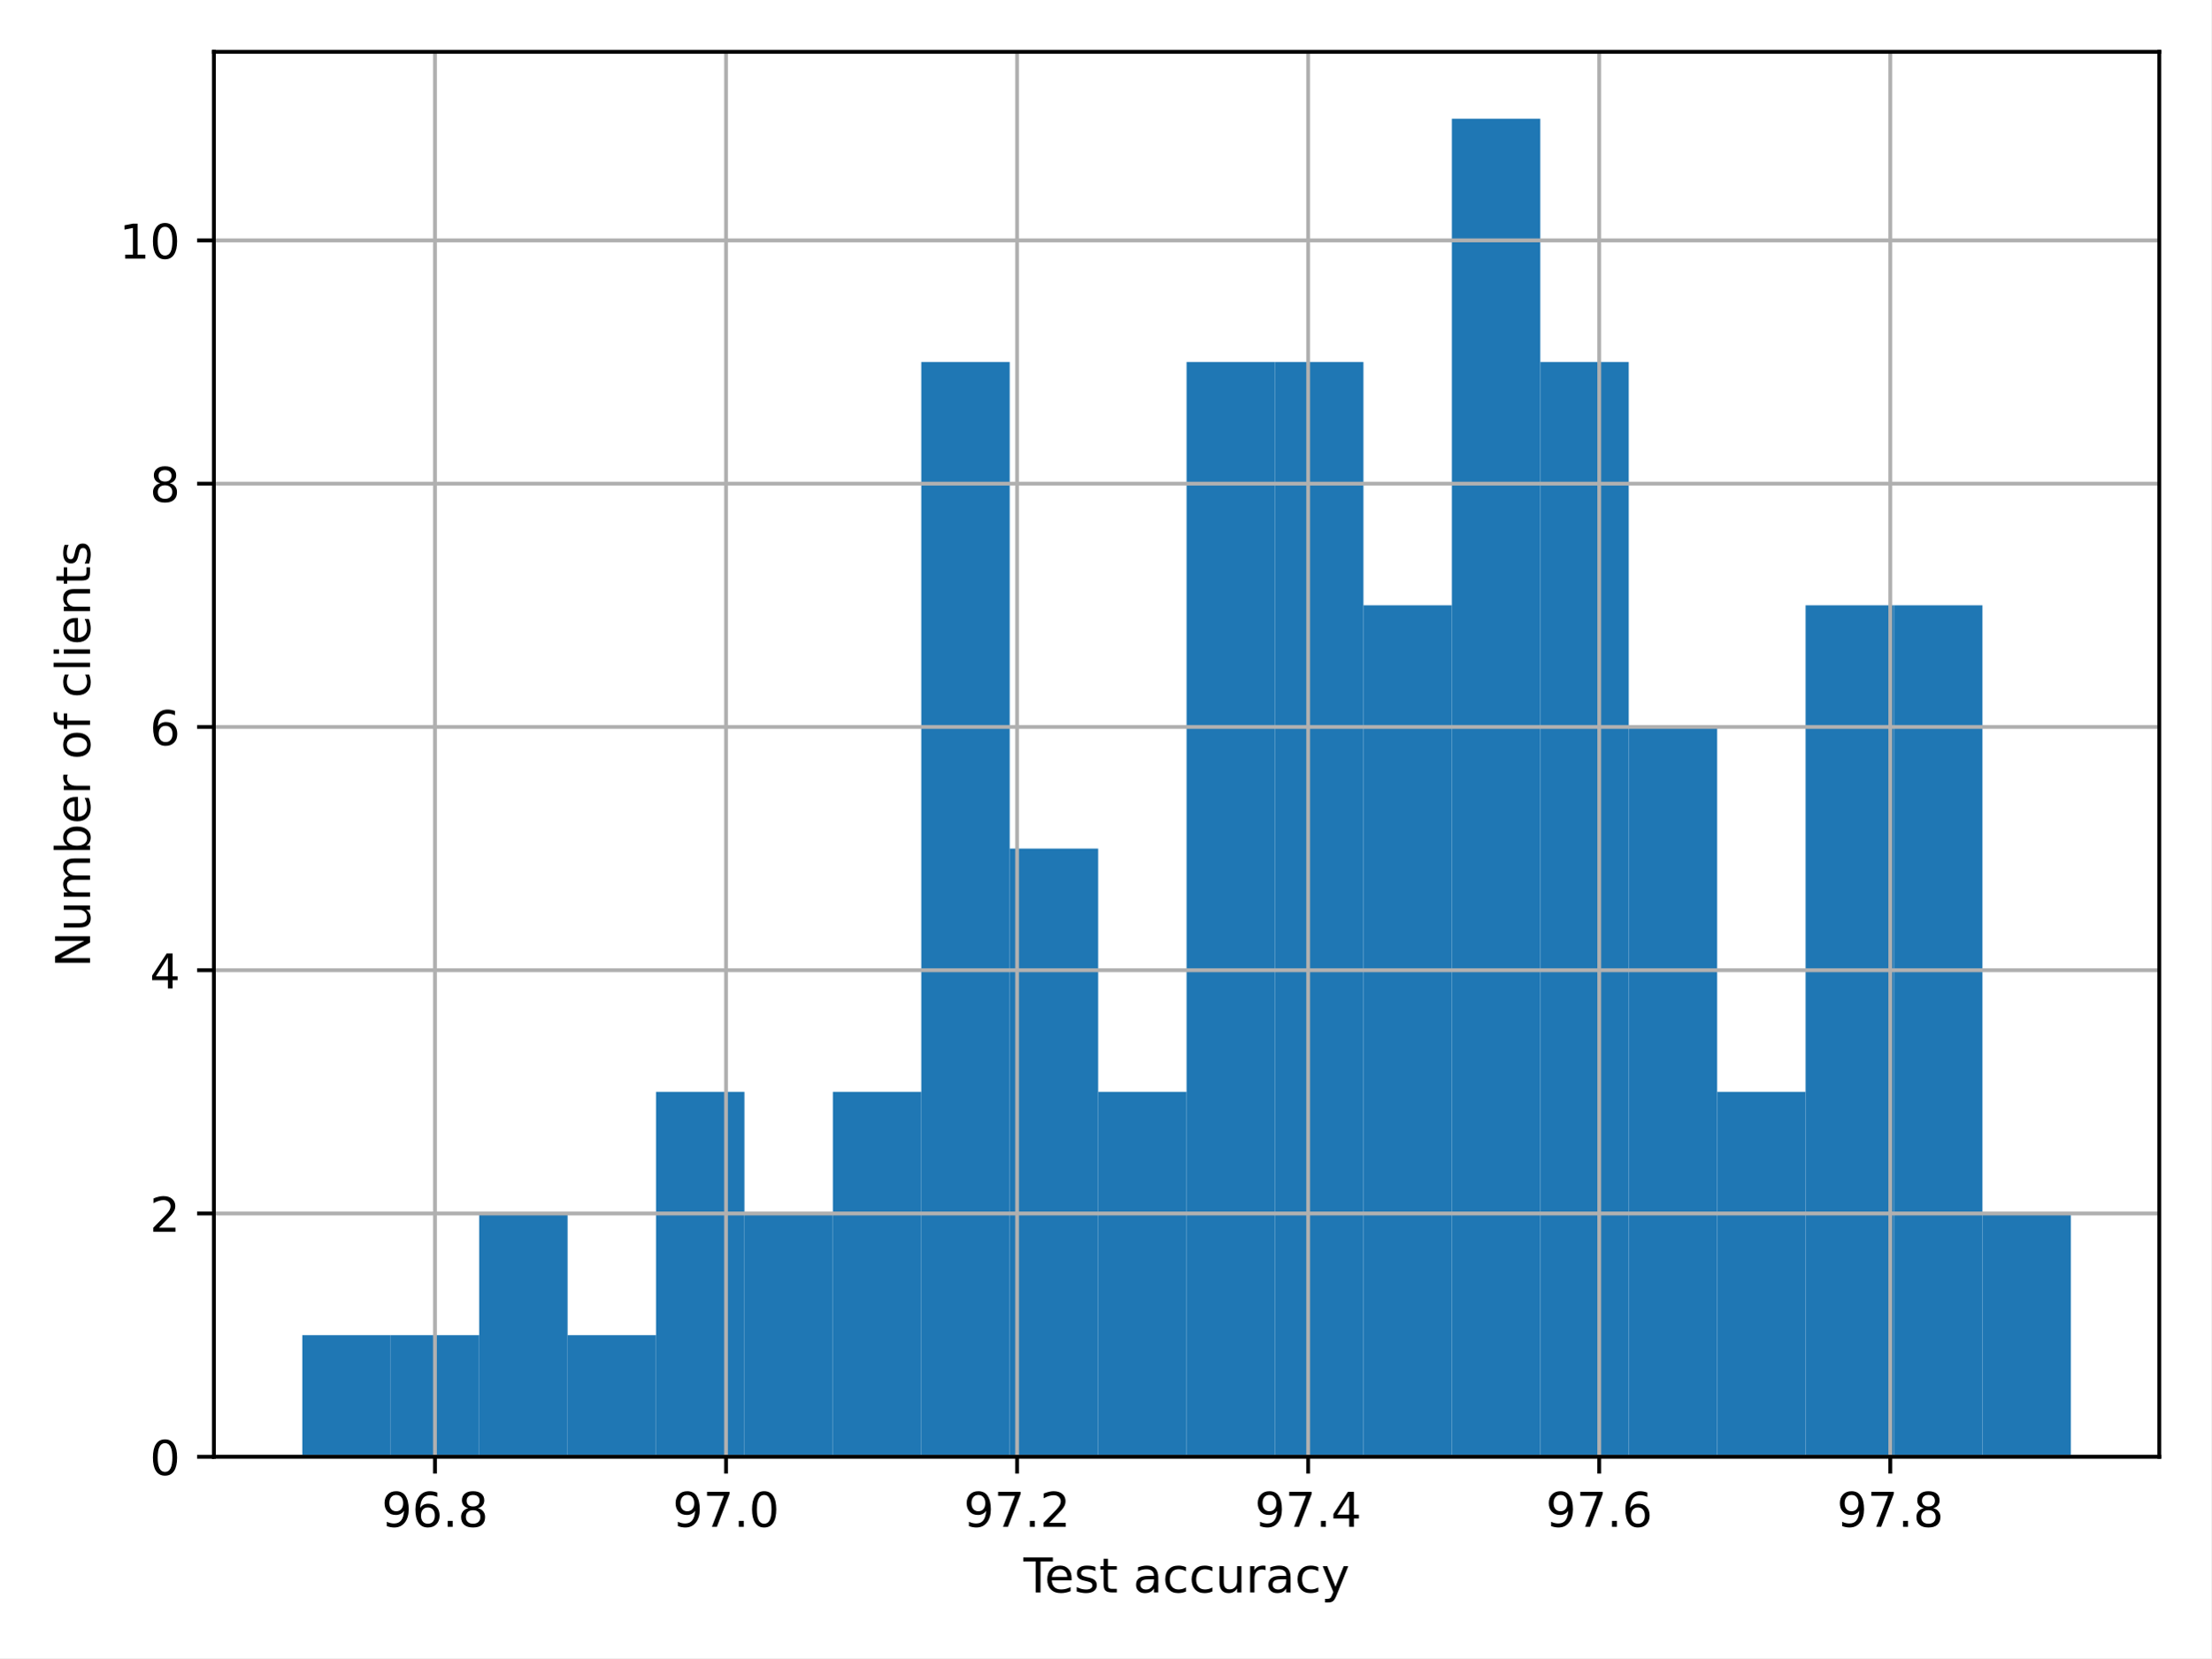
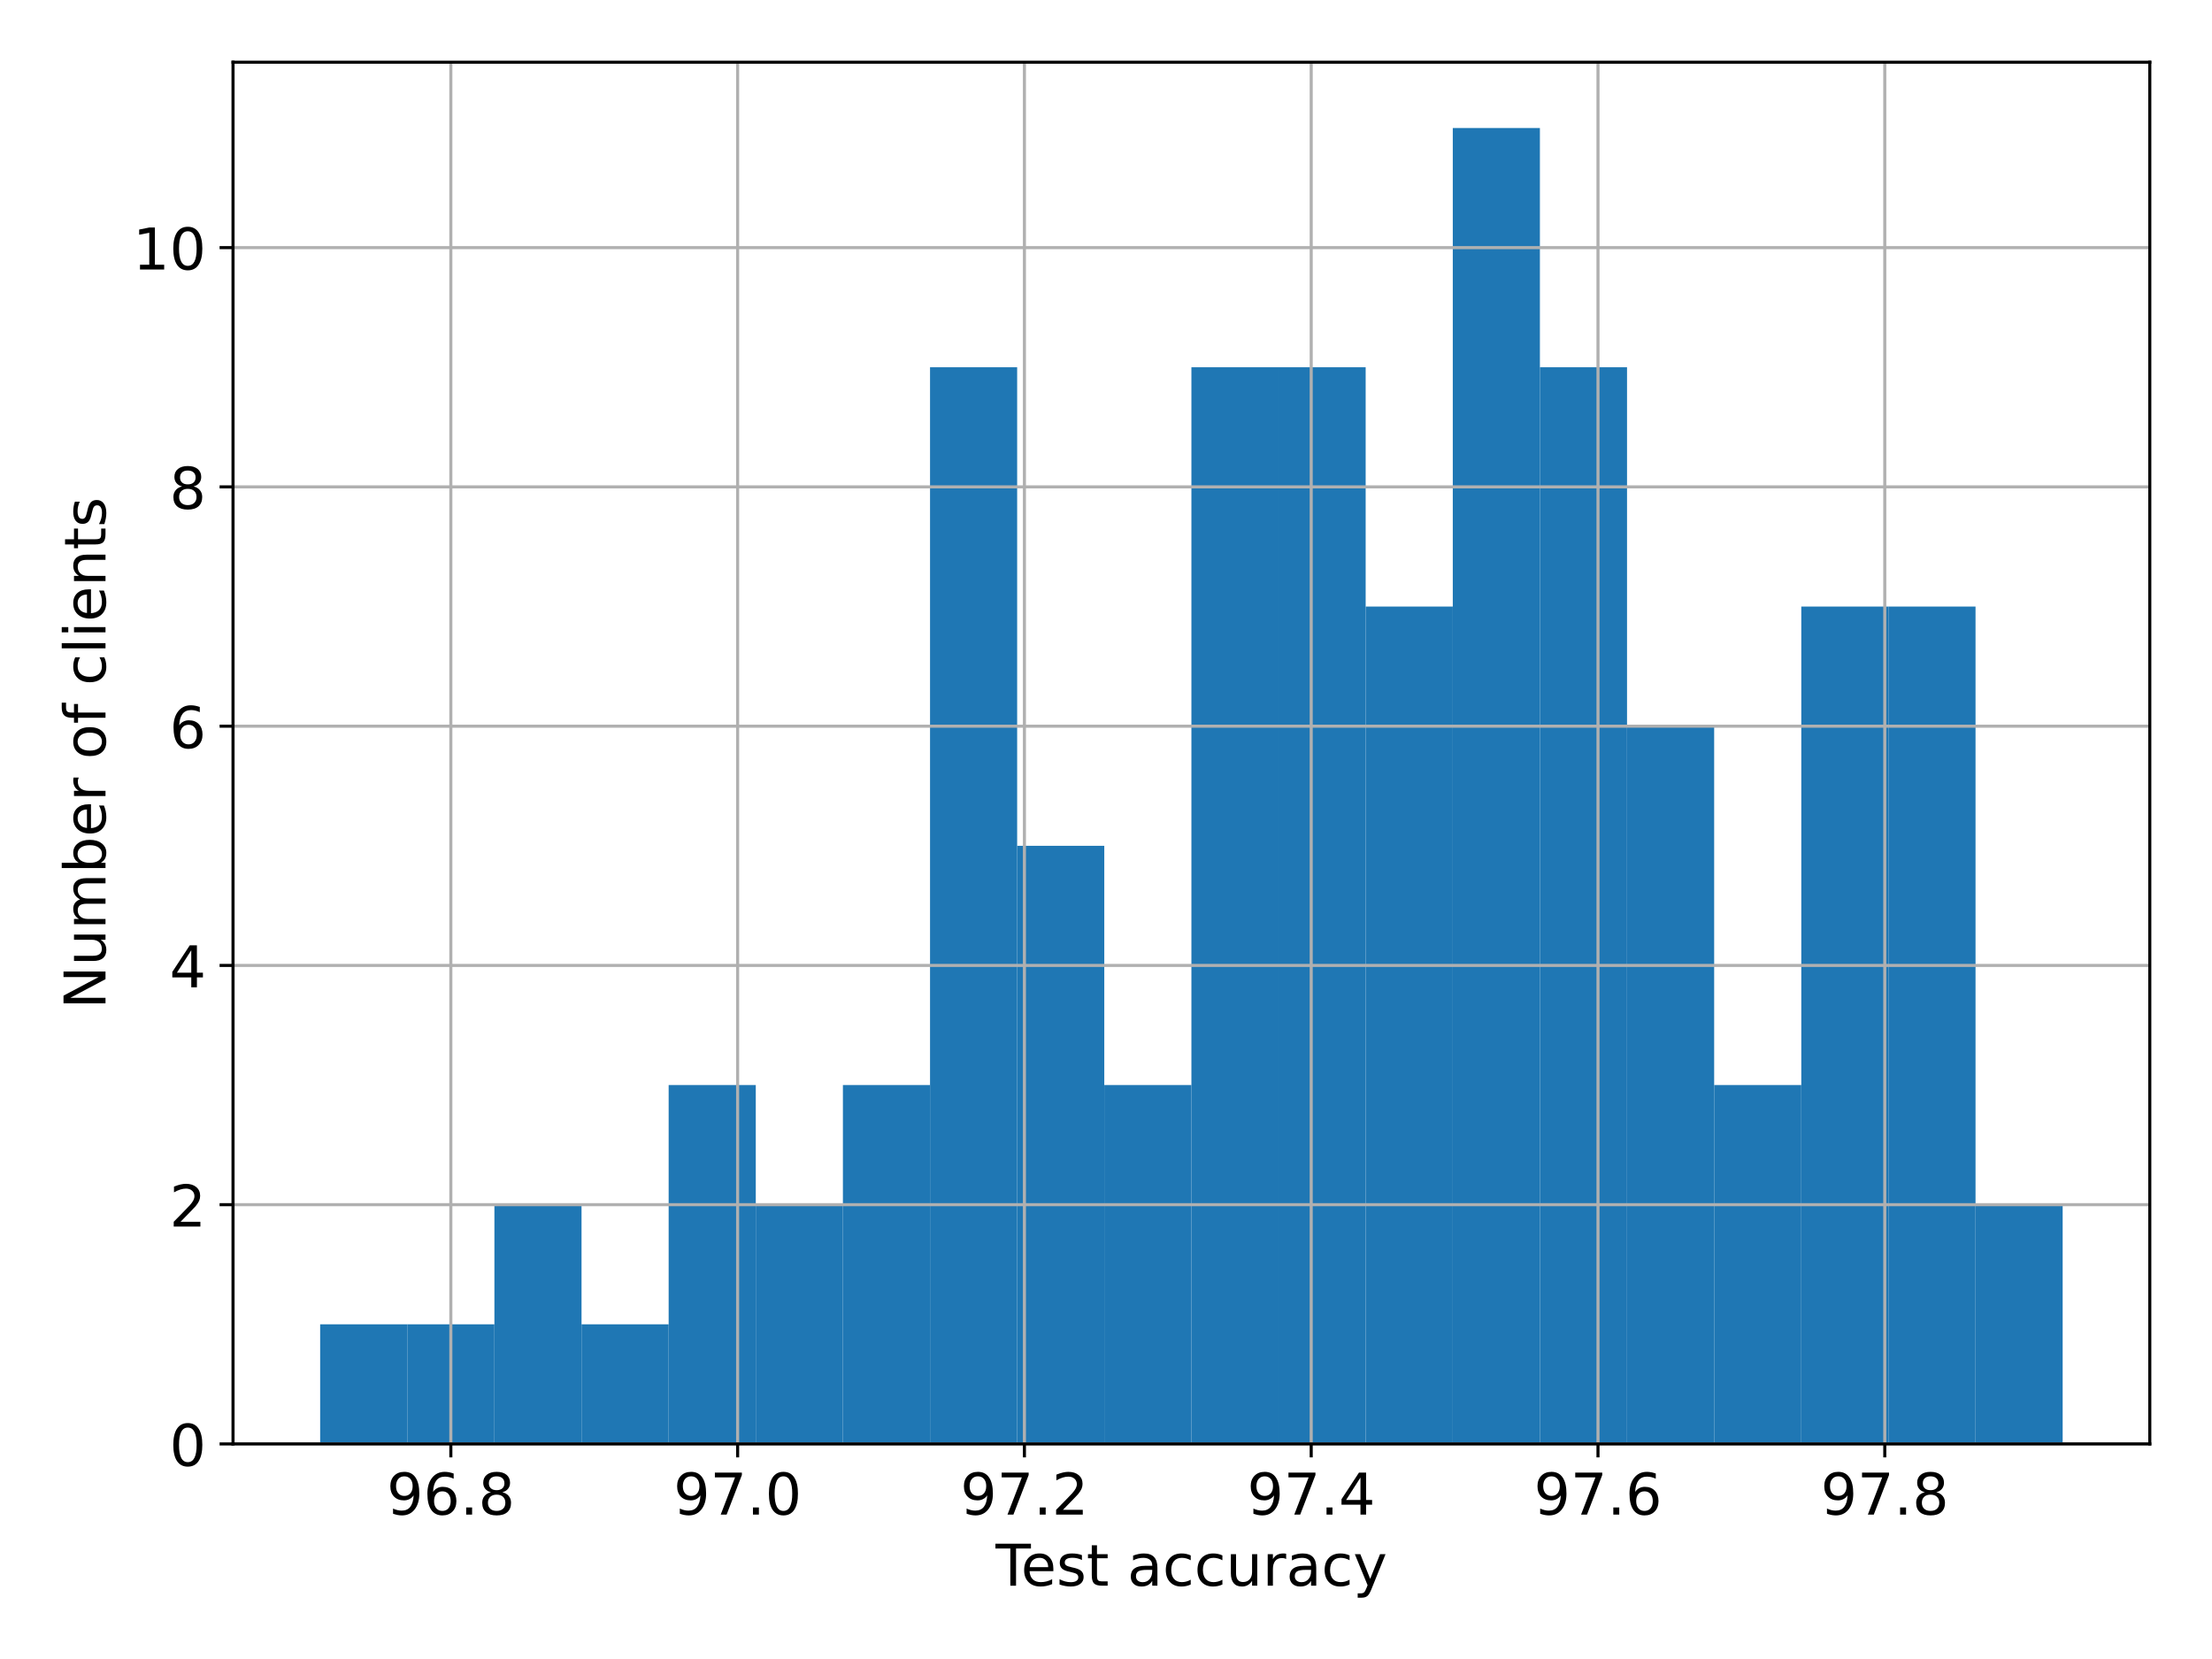
- <svg xmlns="http://www.w3.org/2000/svg" xmlns:xlink="http://www.w3.org/1999/xlink" height="345.6pt" version="1.1" viewBox="0 0 460.8 345.6" width="460.8pt">
+ <svg xmlns="http://www.w3.org/2000/svg" xmlns:xlink="http://www.w3.org/1999/xlink" height="432pt" version="1.1" viewBox="0 0 576 432" width="576pt">
  <defs>
    <style type="text/css">*{stroke-linecap:butt;stroke-linejoin:round;}</style>
  </defs>
  <g id="figure_1">
    <g id="patch_1">
-       <path d="M 0 345.6  L 460.8 345.6  L 460.8 0  L 0 0  z " style="fill:#ffffff;" />
+       <path d="M 0 432  L 576 432  L 576 0  L 0 0  z " style="fill:#ffffff;" />
    </g>
    <g id="axes_1">
      <g id="patch_2">
-         <path d="M 44.57 303.64  L 450 303.64  L 450 10.8  L 44.57 10.8  z " style="fill:#ffffff;" />
+         <path d="M 60.68 376  L 559.8 376  L 559.8 16.2  L 60.68 16.2  z " style="fill:#ffffff;" />
      </g>
      <g id="patch_3">
-         <path clip-path="url(#p5fec649eee)" d="M 62.999 303.64  L 81.427 303.64  L 81.427 278.286  L 62.999 278.286  z " style="fill:#1f77b4;" />
+         <path clip-path="url(#pcd43d1d4f9)" d="M 83.367 376  L 106.055 376  L 106.055 344.848  L 83.367 344.848  z " style="fill:#1f77b4;" />
      </g>
      <g id="patch_4">
-         <path clip-path="url(#p5fec649eee)" d="M 81.427 303.64  L 99.856 303.64  L 99.856 278.286  L 81.427 278.286  z " style="fill:#1f77b4;" />
+         <path clip-path="url(#pcd43d1d4f9)" d="M 106.055 376  L 128.742 376  L 128.742 344.848  L 106.055 344.848  z " style="fill:#1f77b4;" />
      </g>
      <g id="patch_5">
-         <path clip-path="url(#p5fec649eee)" d="M 99.856 303.64  L 118.285 303.64  L 118.285 252.932  L 99.856 252.932  z " style="fill:#1f77b4;" />
+         <path clip-path="url(#pcd43d1d4f9)" d="M 128.742 376  L 151.429 376  L 151.429 313.697  L 128.742 313.697  z " style="fill:#1f77b4;" />
      </g>
      <g id="patch_6">
-         <path clip-path="url(#p5fec649eee)" d="M 118.285 303.64  L 136.713 303.64  L 136.713 278.286  L 118.285 278.286  z " style="fill:#1f77b4;" />
+         <path clip-path="url(#pcd43d1d4f9)" d="M 151.429 376  L 174.116 376  L 174.116 344.848  L 151.429 344.848  z " style="fill:#1f77b4;" />
      </g>
      <g id="patch_7">
-         <path clip-path="url(#p5fec649eee)" d="M 136.713 303.64  L 155.142 303.64  L 155.142 227.578  L 136.713 227.578  z " style="fill:#1f77b4;" />
+         <path clip-path="url(#pcd43d1d4f9)" d="M 174.116 376  L 196.804 376  L 196.804 282.545  L 174.116 282.545  z " style="fill:#1f77b4;" />
      </g>
      <g id="patch_8">
-         <path clip-path="url(#p5fec649eee)" d="M 155.142 303.64  L 173.57 303.64  L 173.57 252.932  L 155.142 252.932  z " style="fill:#1f77b4;" />
+         <path clip-path="url(#pcd43d1d4f9)" d="M 196.804 376  L 219.491 376  L 219.491 313.697  L 196.804 313.697  z " style="fill:#1f77b4;" />
      </g>
      <g id="patch_9">
-         <path clip-path="url(#p5fec649eee)" d="M 173.57 303.64  L 191.999 303.64  L 191.999 227.578  L 173.57 227.578  z " style="fill:#1f77b4;" />
+         <path clip-path="url(#pcd43d1d4f9)" d="M 219.491 376  L 242.178 376  L 242.178 282.545  L 219.491 282.545  z " style="fill:#1f77b4;" />
      </g>
      <g id="patch_10">
-         <path clip-path="url(#p5fec649eee)" d="M 191.999 303.64  L 210.428 303.64  L 210.428 75.453  L 191.999 75.453  z " style="fill:#1f77b4;" />
+         <path clip-path="url(#pcd43d1d4f9)" d="M 242.178 376  L 264.865 376  L 264.865 95.636  L 242.178 95.636  z " style="fill:#1f77b4;" />
      </g>
      <g id="patch_11">
-         <path clip-path="url(#p5fec649eee)" d="M 210.428 303.64  L 228.856 303.64  L 228.856 176.869  L 210.428 176.869  z " style="fill:#1f77b4;" />
+         <path clip-path="url(#pcd43d1d4f9)" d="M 264.865 376  L 287.553 376  L 287.553 220.242  L 264.865 220.242  z " style="fill:#1f77b4;" />
      </g>
      <g id="patch_12">
-         <path clip-path="url(#p5fec649eee)" d="M 228.856 303.64  L 247.285 303.64  L 247.285 227.578  L 228.856 227.578  z " style="fill:#1f77b4;" />
+         <path clip-path="url(#pcd43d1d4f9)" d="M 287.553 376  L 310.24 376  L 310.24 282.545  L 287.553 282.545  z " style="fill:#1f77b4;" />
      </g>
      <g id="patch_13">
-         <path clip-path="url(#p5fec649eee)" d="M 247.285 303.64  L 265.714 303.64  L 265.714 75.453  L 247.285 75.453  z " style="fill:#1f77b4;" />
+         <path clip-path="url(#pcd43d1d4f9)" d="M 310.24 376  L 332.927 376  L 332.927 95.636  L 310.24 95.636  z " style="fill:#1f77b4;" />
      </g>
      <g id="patch_14">
-         <path clip-path="url(#p5fec649eee)" d="M 265.714 303.64  L 284.142 303.64  L 284.142 75.453  L 265.714 75.453  z " style="fill:#1f77b4;" />
+         <path clip-path="url(#pcd43d1d4f9)" d="M 332.927 376  L 355.615 376  L 355.615 95.636  L 332.927 95.636  z " style="fill:#1f77b4;" />
      </g>
      <g id="patch_15">
-         <path clip-path="url(#p5fec649eee)" d="M 284.142 303.64  L 302.571 303.64  L 302.571 126.161  L 284.142 126.161  z " style="fill:#1f77b4;" />
+         <path clip-path="url(#pcd43d1d4f9)" d="M 355.615 376  L 378.302 376  L 378.302 157.939  L 355.615 157.939  z " style="fill:#1f77b4;" />
      </g>
      <g id="patch_16">
-         <path clip-path="url(#p5fec649eee)" d="M 302.571 303.64  L 321 303.64  L 321 24.745  L 302.571 24.745  z " style="fill:#1f77b4;" />
+         <path clip-path="url(#pcd43d1d4f9)" d="M 378.302 376  L 400.989 376  L 400.989 33.333  L 378.302 33.333  z " style="fill:#1f77b4;" />
      </g>
      <g id="patch_17">
-         <path clip-path="url(#p5fec649eee)" d="M 321 303.64  L 339.428 303.64  L 339.428 75.453  L 321 75.453  z " style="fill:#1f77b4;" />
+         <path clip-path="url(#pcd43d1d4f9)" d="M 400.989 376  L 423.676 376  L 423.676 95.636  L 400.989 95.636  z " style="fill:#1f77b4;" />
      </g>
      <g id="patch_18">
-         <path clip-path="url(#p5fec649eee)" d="M 339.428 303.64  L 357.857 303.64  L 357.857 151.515  L 339.428 151.515  z " style="fill:#1f77b4;" />
+         <path clip-path="url(#pcd43d1d4f9)" d="M 423.676 376  L 446.364 376  L 446.364 189.091  L 423.676 189.091  z " style="fill:#1f77b4;" />
      </g>
      <g id="patch_19">
-         <path clip-path="url(#p5fec649eee)" d="M 357.857 303.64  L 376.285 303.64  L 376.285 227.578  L 357.857 227.578  z " style="fill:#1f77b4;" />
+         <path clip-path="url(#pcd43d1d4f9)" d="M 446.364 376  L 469.051 376  L 469.051 282.545  L 446.364 282.545  z " style="fill:#1f77b4;" />
      </g>
      <g id="patch_20">
-         <path clip-path="url(#p5fec649eee)" d="M 376.285 303.64  L 394.714 303.64  L 394.714 126.161  L 376.285 126.161  z " style="fill:#1f77b4;" />
+         <path clip-path="url(#pcd43d1d4f9)" d="M 469.051 376  L 491.738 376  L 491.738 157.939  L 469.051 157.939  z " style="fill:#1f77b4;" />
      </g>
      <g id="patch_21">
-         <path clip-path="url(#p5fec649eee)" d="M 394.714 303.64  L 413.143 303.64  L 413.143 126.161  L 394.714 126.161  z " style="fill:#1f77b4;" />
+         <path clip-path="url(#pcd43d1d4f9)" d="M 491.738 376  L 514.425 376  L 514.425 157.939  L 491.738 157.939  z " style="fill:#1f77b4;" />
      </g>
      <g id="patch_22">
-         <path clip-path="url(#p5fec649eee)" d="M 413.143 303.64  L 431.571 303.64  L 431.571 252.932  L 413.143 252.932  z " style="fill:#1f77b4;" />
+         <path clip-path="url(#pcd43d1d4f9)" d="M 514.425 376  L 537.113 376  L 537.113 313.697  L 514.425 313.697  z " style="fill:#1f77b4;" />
      </g>
      <g id="matplotlib.axis_1">
        <g id="xtick_1">
          <g id="line2d_1">
-             <path clip-path="url(#p5fec649eee)" d="M 90.642 303.64  L 90.642 10.8  " style="fill:none;stroke:#b0b0b0;stroke-linecap:square;stroke-width:0.8;" />
+             <path clip-path="url(#pcd43d1d4f9)" d="M 117.398 376  L 117.398 16.2  " style="fill:none;stroke:#b0b0b0;stroke-linecap:square;stroke-width:0.8;" />
          </g>
          <g id="line2d_2">
            <defs>
-               <path d="M 0 0  L 0 3.5  " id="m036c836c48" style="stroke:#000000;stroke-width:0.8;" />
+               <path d="M 0 0  L 0 3.5  " id="m342ccb49ad" style="stroke:#000000;stroke-width:0.8;" />
            </defs>
            <g>
-               <use style="stroke:#000000;stroke-width:0.8;" x="90.642" xlink:href="#m036c836c48" y="303.64" />
+               <use style="stroke:#000000;stroke-width:0.8;" x="117.398" xlink:href="#m342ccb49ad" y="376" />
            </g>
          </g>
          <g id="text_1">
-             <g transform="translate(79.50878 318.2384)scale(0.1 -0.1)">
+             <g transform="translate(100.699 394.3977)scale(0.15 -0.15)">
              <defs>
                <path d="M 703 97  L 703 672  Q 941 559 1184 500  Q 1428 441 1663 441  Q 2288 441 2617 861  Q 2947 1281 2994 2138  Q 2813 1869 2534 1725  Q 2256 1581 1919 1581  Q 1219 1581 811 2004  Q 403 2428 403 3163  Q 403 3881 828 4315  Q 1253 4750 1959 4750  Q 2769 4750 3195 4129  Q 3622 3509 3622 2328  Q 3622 1225 3098 567  Q 2575 -91 1691 -91  Q 1453 -91 1209 -44  Q 966 3 703 97  z M 1959 2075  Q 2384 2075 2632 2365  Q 2881 2656 2881 3163  Q 2881 3666 2632 3958  Q 2384 4250 1959 4250  Q 1534 4250 1286 3958  Q 1038 3666 1038 3163  Q 1038 2656 1286 2365  Q 1534 2075 1959 2075  z " id="DejaVuSans-39" transform="scale(0.015625)" />
                <path d="M 2113 2584  Q 1688 2584 1439 2293  Q 1191 2003 1191 1497  Q 1191 994 1439 701  Q 1688 409 2113 409  Q 2538 409 2786 701  Q 3034 994 3034 1497  Q 3034 2003 2786 2293  Q 2538 2584 2113 2584  z M 3366 4563  L 3366 3988  Q 3128 4100 2886 4159  Q 2644 4219 2406 4219  Q 1781 4219 1451 3797  Q 1122 3375 1075 2522  Q 1259 2794 1537 2939  Q 1816 3084 2150 3084  Q 2853 3084 3261 2657  Q 3669 2231 3669 1497  Q 3669 778 3244 343  Q 2819 -91 2113 -91  Q 1303 -91 875 529  Q 447 1150 447 2328  Q 447 3434 972 4092  Q 1497 4750 2381 4750  Q 2619 4750 2861 4703  Q 3103 4656 3366 4563  z " id="DejaVuSans-36" transform="scale(0.015625)" />
                <path d="M 684 794  L 1344 794  L 1344 0  L 684 0  L 684 794  z " id="DejaVuSans-2e" transform="scale(0.015625)" />
                <path d="M 2034 2216  Q 1584 2216 1326 1975  Q 1069 1734 1069 1313  Q 1069 891 1326 650  Q 1584 409 2034 409  Q 2484 409 2743 651  Q 3003 894 3003 1313  Q 3003 1734 2745 1975  Q 2488 2216 2034 2216  z M 1403 2484  Q 997 2584 770 2862  Q 544 3141 544 3541  Q 544 4100 942 4425  Q 1341 4750 2034 4750  Q 2731 4750 3128 4425  Q 3525 4100 3525 3541  Q 3525 3141 3298 2862  Q 3072 2584 2669 2484  Q 3125 2378 3379 2068  Q 3634 1759 3634 1313  Q 3634 634 3220 271  Q 2806 -91 2034 -91  Q 1263 -91 848 271  Q 434 634 434 1313  Q 434 1759 690 2068  Q 947 2378 1403 2484  z M 1172 3481  Q 1172 3119 1398 2916  Q 1625 2713 2034 2713  Q 2441 2713 2670 2916  Q 2900 3119 2900 3481  Q 2900 3844 2670 4047  Q 2441 4250 2034 4250  Q 1625 4250 1398 4047  Q 1172 3844 1172 3481  z " id="DejaVuSans-38" transform="scale(0.015625)" />
              </defs>
              <use xlink:href="#DejaVuSans-39" />
              <use x="63.623" xlink:href="#DejaVuSans-36" />
              <use x="127.246" xlink:href="#DejaVuSans-2e" />
              <use x="159.033" xlink:href="#DejaVuSans-38" />
            </g>
          </g>
        </g>
        <g id="xtick_2">
          <g id="line2d_3">
-             <path clip-path="url(#p5fec649eee)" d="M 151.303 303.64  L 151.303 10.8  " style="fill:none;stroke:#b0b0b0;stroke-linecap:square;stroke-width:0.8;" />
+             <path clip-path="url(#pcd43d1d4f9)" d="M 192.077 376  L 192.077 16.2  " style="fill:none;stroke:#b0b0b0;stroke-linecap:square;stroke-width:0.8;" />
          </g>
          <g id="line2d_4">
            <g>
-               <use style="stroke:#000000;stroke-width:0.8;" x="151.303" xlink:href="#m036c836c48" y="303.64" />
+               <use style="stroke:#000000;stroke-width:0.8;" x="192.077" xlink:href="#m342ccb49ad" y="376" />
            </g>
          </g>
          <g id="text_2">
-             <g transform="translate(140.1697 318.2384)scale(0.1 -0.1)">
+             <g transform="translate(175.3779 394.3977)scale(0.15 -0.15)">
              <defs>
                <path d="M 525 4666  L 3525 4666  L 3525 4397  L 1831 0  L 1172 0  L 2766 4134  L 525 4134  L 525 4666  z " id="DejaVuSans-37" transform="scale(0.015625)" />
                <path d="M 2034 4250  Q 1547 4250 1301 3770  Q 1056 3291 1056 2328  Q 1056 1369 1301 889  Q 1547 409 2034 409  Q 2525 409 2770 889  Q 3016 1369 3016 2328  Q 3016 3291 2770 3770  Q 2525 4250 2034 4250  z M 2034 4750  Q 2819 4750 3233 4129  Q 3647 3509 3647 2328  Q 3647 1150 3233 529  Q 2819 -91 2034 -91  Q 1250 -91 836 529  Q 422 1150 422 2328  Q 422 3509 836 4129  Q 1250 4750 2034 4750  z " id="DejaVuSans-30" transform="scale(0.015625)" />
              </defs>
              <use xlink:href="#DejaVuSans-39" />
              <use x="63.623" xlink:href="#DejaVuSans-37" />
              <use x="127.246" xlink:href="#DejaVuSans-2e" />
              <use x="159.033" xlink:href="#DejaVuSans-30" />
            </g>
          </g>
        </g>
        <g id="xtick_3">
          <g id="line2d_5">
-             <path clip-path="url(#p5fec649eee)" d="M 211.963 303.64  L 211.963 10.8  " style="fill:none;stroke:#b0b0b0;stroke-linecap:square;stroke-width:0.8;" />
+             <path clip-path="url(#pcd43d1d4f9)" d="M 266.756 376  L 266.756 16.2  " style="fill:none;stroke:#b0b0b0;stroke-linecap:square;stroke-width:0.8;" />
          </g>
          <g id="line2d_6">
            <g>
-               <use style="stroke:#000000;stroke-width:0.8;" x="211.963" xlink:href="#m036c836c48" y="303.64" />
+               <use style="stroke:#000000;stroke-width:0.8;" x="266.756" xlink:href="#m342ccb49ad" y="376" />
            </g>
          </g>
          <g id="text_3">
-             <g transform="translate(200.8306 318.2384)scale(0.1 -0.1)">
+             <g transform="translate(250.0568 394.3977)scale(0.15 -0.15)">
              <defs>
                <path d="M 1228 531  L 3431 531  L 3431 0  L 469 0  L 469 531  Q 828 903 1448 1529  Q 2069 2156 2228 2338  Q 2531 2678 2651 2914  Q 2772 3150 2772 3378  Q 2772 3750 2511 3984  Q 2250 4219 1831 4219  Q 1534 4219 1204 4116  Q 875 4013 500 3803  L 500 4441  Q 881 4594 1212 4672  Q 1544 4750 1819 4750  Q 2544 4750 2975 4387  Q 3406 4025 3406 3419  Q 3406 3131 3298 2873  Q 3191 2616 2906 2266  Q 2828 2175 2409 1742  Q 1991 1309 1228 531  z " id="DejaVuSans-32" transform="scale(0.015625)" />
              </defs>
              <use xlink:href="#DejaVuSans-39" />
              <use x="63.623" xlink:href="#DejaVuSans-37" />
              <use x="127.246" xlink:href="#DejaVuSans-2e" />
              <use x="159.033" xlink:href="#DejaVuSans-32" />
            </g>
          </g>
        </g>
        <g id="xtick_4">
          <g id="line2d_7">
-             <path clip-path="url(#p5fec649eee)" d="M 272.624 303.64  L 272.624 10.8  " style="fill:none;stroke:#b0b0b0;stroke-linecap:square;stroke-width:0.8;" />
+             <path clip-path="url(#pcd43d1d4f9)" d="M 341.435 376  L 341.435 16.2  " style="fill:none;stroke:#b0b0b0;stroke-linecap:square;stroke-width:0.8;" />
          </g>
          <g id="line2d_8">
            <g>
-               <use style="stroke:#000000;stroke-width:0.8;" x="272.624" xlink:href="#m036c836c48" y="303.64" />
+               <use style="stroke:#000000;stroke-width:0.8;" x="341.435" xlink:href="#m342ccb49ad" y="376" />
            </g>
          </g>
          <g id="text_4">
-             <g transform="translate(261.4916 318.2384)scale(0.1 -0.1)">
+             <g transform="translate(324.7358 394.3977)scale(0.15 -0.15)">
              <defs>
                <path d="M 2419 4116  L 825 1625  L 2419 1625  L 2419 4116  z M 2253 4666  L 3047 4666  L 3047 1625  L 3713 1625  L 3713 1100  L 3047 1100  L 3047 0  L 2419 0  L 2419 1100  L 313 1100  L 313 1709  L 2253 4666  z " id="DejaVuSans-34" transform="scale(0.015625)" />
              </defs>
              <use xlink:href="#DejaVuSans-39" />
              <use x="63.623" xlink:href="#DejaVuSans-37" />
              <use x="127.246" xlink:href="#DejaVuSans-2e" />
              <use x="159.033" xlink:href="#DejaVuSans-34" />
            </g>
          </g>
        </g>
        <g id="xtick_5">
          <g id="line2d_9">
-             <path clip-path="url(#p5fec649eee)" d="M 333.285 303.64  L 333.285 10.8  " style="fill:none;stroke:#b0b0b0;stroke-linecap:square;stroke-width:0.8;" />
+             <path clip-path="url(#pcd43d1d4f9)" d="M 416.114 376  L 416.114 16.2  " style="fill:none;stroke:#b0b0b0;stroke-linecap:square;stroke-width:0.8;" />
          </g>
          <g id="line2d_10">
            <g>
-               <use style="stroke:#000000;stroke-width:0.8;" x="333.285" xlink:href="#m036c836c48" y="303.64" />
+               <use style="stroke:#000000;stroke-width:0.8;" x="416.114" xlink:href="#m342ccb49ad" y="376" />
            </g>
          </g>
          <g id="text_5">
-             <g transform="translate(322.1525 318.2384)scale(0.1 -0.1)">
+             <g transform="translate(399.4147 394.3977)scale(0.15 -0.15)">
              <use xlink:href="#DejaVuSans-39" />
              <use x="63.623" xlink:href="#DejaVuSans-37" />
              <use x="127.246" xlink:href="#DejaVuSans-2e" />
              <use x="159.033" xlink:href="#DejaVuSans-36" />
            </g>
          </g>
        </g>
        <g id="xtick_6">
          <g id="line2d_11">
-             <path clip-path="url(#p5fec649eee)" d="M 393.946 303.64  L 393.946 10.8  " style="fill:none;stroke:#b0b0b0;stroke-linecap:square;stroke-width:0.8;" />
+             <path clip-path="url(#pcd43d1d4f9)" d="M 490.793 376  L 490.793 16.2  " style="fill:none;stroke:#b0b0b0;stroke-linecap:square;stroke-width:0.8;" />
          </g>
          <g id="line2d_12">
            <g>
-               <use style="stroke:#000000;stroke-width:0.8;" x="393.946" xlink:href="#m036c836c48" y="303.64" />
+               <use style="stroke:#000000;stroke-width:0.8;" x="490.793" xlink:href="#m342ccb49ad" y="376" />
            </g>
          </g>
          <g id="text_6">
-             <g transform="translate(382.8134 318.2384)scale(0.1 -0.1)">
+             <g transform="translate(474.0937 394.3977)scale(0.15 -0.15)">
              <use xlink:href="#DejaVuSans-39" />
              <use x="63.623" xlink:href="#DejaVuSans-37" />
              <use x="127.246" xlink:href="#DejaVuSans-2e" />
              <use x="159.033" xlink:href="#DejaVuSans-38" />
            </g>
          </g>
        </g>
        <g id="text_7">
-           <g transform="translate(213.2912 331.9166)scale(0.1 -0.1)">
+           <g transform="translate(259.2494 412.9148)scale(0.15 -0.15)">
            <defs>
              <path d="M -19 4666  L 3928 4666  L 3928 4134  L 2272 4134  L 2272 0  L 1638 0  L 1638 4134  L -19 4134  L -19 4666  z " id="DejaVuSans-54" transform="scale(0.015625)" />
              <path d="M 3597 1894  L 3597 1613  L 953 1613  Q 991 1019 1311 708  Q 1631 397 2203 397  Q 2534 397 2845 478  Q 3156 559 3463 722  L 3463 178  Q 3153 47 2828 -22  Q 2503 -91 2169 -91  Q 1331 -91 842 396  Q 353 884 353 1716  Q 353 2575 817 3079  Q 1281 3584 2069 3584  Q 2775 3584 3186 3129  Q 3597 2675 3597 1894  z M 3022 2063  Q 3016 2534 2758 2815  Q 2500 3097 2075 3097  Q 1594 3097 1305 2825  Q 1016 2553 972 2059  L 3022 2063  z " id="DejaVuSans-65" transform="scale(0.015625)" />
              <path d="M 2834 3397  L 2834 2853  Q 2591 2978 2328 3040  Q 2066 3103 1784 3103  Q 1356 3103 1142 2972  Q 928 2841 928 2578  Q 928 2378 1081 2264  Q 1234 2150 1697 2047  L 1894 2003  Q 2506 1872 2764 1633  Q 3022 1394 3022 966  Q 3022 478 2636 193  Q 2250 -91 1575 -91  Q 1294 -91 989 -36  Q 684 19 347 128  L 347 722  Q 666 556 975 473  Q 1284 391 1588 391  Q 1994 391 2212 530  Q 2431 669 2431 922  Q 2431 1156 2273 1281  Q 2116 1406 1581 1522  L 1381 1569  Q 847 1681 609 1914  Q 372 2147 372 2553  Q 372 3047 722 3315  Q 1072 3584 1716 3584  Q 2034 3584 2315 3537  Q 2597 3491 2834 3397  z " id="DejaVuSans-73" transform="scale(0.015625)" />
              <path d="M 1172 4494  L 1172 3500  L 2356 3500  L 2356 3053  L 1172 3053  L 1172 1153  Q 1172 725 1289 603  Q 1406 481 1766 481  L 2356 481  L 2356 0  L 1766 0  Q 1100 0 847 248  Q 594 497 594 1153  L 594 3053  L 172 3053  L 172 3500  L 594 3500  L 594 4494  L 1172 4494  z " id="DejaVuSans-74" transform="scale(0.015625)" />
              <path id="DejaVuSans-20" transform="scale(0.015625)" />
              <path d="M 2194 1759  Q 1497 1759 1228 1600  Q 959 1441 959 1056  Q 959 750 1161 570  Q 1363 391 1709 391  Q 2188 391 2477 730  Q 2766 1069 2766 1631  L 2766 1759  L 2194 1759  z M 3341 1997  L 3341 0  L 2766 0  L 2766 531  Q 2569 213 2275 61  Q 1981 -91 1556 -91  Q 1019 -91 701 211  Q 384 513 384 1019  Q 384 1609 779 1909  Q 1175 2209 1959 2209  L 2766 2209  L 2766 2266  Q 2766 2663 2505 2880  Q 2244 3097 1772 3097  Q 1472 3097 1187 3025  Q 903 2953 641 2809  L 641 3341  Q 956 3463 1253 3523  Q 1550 3584 1831 3584  Q 2591 3584 2966 3190  Q 3341 2797 3341 1997  z " id="DejaVuSans-61" transform="scale(0.015625)" />
              <path d="M 3122 3366  L 3122 2828  Q 2878 2963 2633 3030  Q 2388 3097 2138 3097  Q 1578 3097 1268 2742  Q 959 2388 959 1747  Q 959 1106 1268 751  Q 1578 397 2138 397  Q 2388 397 2633 464  Q 2878 531 3122 666  L 3122 134  Q 2881 22 2623 -34  Q 2366 -91 2075 -91  Q 1284 -91 818 406  Q 353 903 353 1747  Q 353 2603 823 3093  Q 1294 3584 2113 3584  Q 2378 3584 2631 3529  Q 2884 3475 3122 3366  z " id="DejaVuSans-63" transform="scale(0.015625)" />
              <path d="M 544 1381  L 544 3500  L 1119 3500  L 1119 1403  Q 1119 906 1312 657  Q 1506 409 1894 409  Q 2359 409 2629 706  Q 2900 1003 2900 1516  L 2900 3500  L 3475 3500  L 3475 0  L 2900 0  L 2900 538  Q 2691 219 2414 64  Q 2138 -91 1772 -91  Q 1169 -91 856 284  Q 544 659 544 1381  z M 1991 3584  L 1991 3584  z " id="DejaVuSans-75" transform="scale(0.015625)" />
              <path d="M 2631 2963  Q 2534 3019 2420 3045  Q 2306 3072 2169 3072  Q 1681 3072 1420 2755  Q 1159 2438 1159 1844  L 1159 0  L 581 0  L 581 3500  L 1159 3500  L 1159 2956  Q 1341 3275 1631 3429  Q 1922 3584 2338 3584  Q 2397 3584 2469 3576  Q 2541 3569 2628 3553  L 2631 2963  z " id="DejaVuSans-72" transform="scale(0.015625)" />
              <path d="M 2059 -325  Q 1816 -950 1584 -1140  Q 1353 -1331 966 -1331  L 506 -1331  L 506 -850  L 844 -850  Q 1081 -850 1212 -737  Q 1344 -625 1503 -206  L 1606 56  L 191 3500  L 800 3500  L 1894 763  L 2988 3500  L 3597 3500  L 2059 -325  z " id="DejaVuSans-79" transform="scale(0.015625)" />
            </defs>
            <use xlink:href="#DejaVuSans-54" />
            <use x="44.084" xlink:href="#DejaVuSans-65" />
            <use x="105.607" xlink:href="#DejaVuSans-73" />
            <use x="157.707" xlink:href="#DejaVuSans-74" />
            <use x="196.916" xlink:href="#DejaVuSans-20" />
            <use x="228.703" xlink:href="#DejaVuSans-61" />
            <use x="289.982" xlink:href="#DejaVuSans-63" />
            <use x="344.963" xlink:href="#DejaVuSans-63" />
            <use x="399.943" xlink:href="#DejaVuSans-75" />
            <use x="463.322" xlink:href="#DejaVuSans-72" />
            <use x="504.436" xlink:href="#DejaVuSans-61" />
            <use x="565.715" xlink:href="#DejaVuSans-63" />
            <use x="620.695" xlink:href="#DejaVuSans-79" />
          </g>
        </g>
      </g>
      <g id="matplotlib.axis_2">
        <g id="ytick_1">
          <g id="line2d_13">
-             <path clip-path="url(#p5fec649eee)" d="M 44.57 303.64  L 450 303.64  " style="fill:none;stroke:#b0b0b0;stroke-linecap:square;stroke-width:0.8;" />
+             <path clip-path="url(#pcd43d1d4f9)" d="M 60.68 376  L 559.8 376  " style="fill:none;stroke:#b0b0b0;stroke-linecap:square;stroke-width:0.8;" />
          </g>
          <g id="line2d_14">
            <defs>
-               <path d="M 0 0  L -3.5 0  " id="mcd993b5dc9" style="stroke:#000000;stroke-width:0.8;" />
+               <path d="M 0 0  L -3.5 0  " id="md5f9627a18" style="stroke:#000000;stroke-width:0.8;" />
            </defs>
            <g>
-               <use style="stroke:#000000;stroke-width:0.8;" x="44.57" xlink:href="#mcd993b5dc9" y="303.64" />
+               <use style="stroke:#000000;stroke-width:0.8;" x="60.68" xlink:href="#md5f9627a18" y="376" />
            </g>
          </g>
          <g id="text_8">
-             <g transform="translate(31.2075 307.4392)scale(0.1 -0.1)">
+             <g transform="translate(44.13625 381.6988)scale(0.15 -0.15)">
              <use xlink:href="#DejaVuSans-30" />
            </g>
          </g>
        </g>
        <g id="ytick_2">
          <g id="line2d_15">
-             <path clip-path="url(#p5fec649eee)" d="M 44.57 252.932  L 450 252.932  " style="fill:none;stroke:#b0b0b0;stroke-linecap:square;stroke-width:0.8;" />
+             <path clip-path="url(#pcd43d1d4f9)" d="M 60.68 313.697  L 559.8 313.697  " style="fill:none;stroke:#b0b0b0;stroke-linecap:square;stroke-width:0.8;" />
          </g>
          <g id="line2d_16">
            <g>
-               <use style="stroke:#000000;stroke-width:0.8;" x="44.57" xlink:href="#mcd993b5dc9" y="252.932" />
+               <use style="stroke:#000000;stroke-width:0.8;" x="60.68" xlink:href="#md5f9627a18" y="313.697" />
            </g>
          </g>
          <g id="text_9">
-             <g transform="translate(31.2075 256.731)scale(0.1 -0.1)">
+             <g transform="translate(44.13625 319.3958)scale(0.15 -0.15)">
              <use xlink:href="#DejaVuSans-32" />
            </g>
          </g>
        </g>
        <g id="ytick_3">
          <g id="line2d_17">
-             <path clip-path="url(#p5fec649eee)" d="M 44.57 202.224  L 450 202.224  " style="fill:none;stroke:#b0b0b0;stroke-linecap:square;stroke-width:0.8;" />
+             <path clip-path="url(#pcd43d1d4f9)" d="M 60.68 251.394  L 559.8 251.394  " style="fill:none;stroke:#b0b0b0;stroke-linecap:square;stroke-width:0.8;" />
          </g>
          <g id="line2d_18">
            <g>
-               <use style="stroke:#000000;stroke-width:0.8;" x="44.57" xlink:href="#mcd993b5dc9" y="202.224" />
+               <use style="stroke:#000000;stroke-width:0.8;" x="60.68" xlink:href="#md5f9627a18" y="251.394" />
            </g>
          </g>
          <g id="text_10">
-             <g transform="translate(31.2075 206.0228)scale(0.1 -0.1)">
+             <g transform="translate(44.13625 257.0928)scale(0.15 -0.15)">
              <use xlink:href="#DejaVuSans-34" />
            </g>
          </g>
        </g>
        <g id="ytick_4">
          <g id="line2d_19">
-             <path clip-path="url(#p5fec649eee)" d="M 44.57 151.515  L 450 151.515  " style="fill:none;stroke:#b0b0b0;stroke-linecap:square;stroke-width:0.8;" />
+             <path clip-path="url(#pcd43d1d4f9)" d="M 60.68 189.091  L 559.8 189.091  " style="fill:none;stroke:#b0b0b0;stroke-linecap:square;stroke-width:0.8;" />
          </g>
          <g id="line2d_20">
            <g>
-               <use style="stroke:#000000;stroke-width:0.8;" x="44.57" xlink:href="#mcd993b5dc9" y="151.515" />
+               <use style="stroke:#000000;stroke-width:0.8;" x="60.68" xlink:href="#md5f9627a18" y="189.091" />
            </g>
          </g>
          <g id="text_11">
-             <g transform="translate(31.2075 155.3145)scale(0.1 -0.1)">
+             <g transform="translate(44.13625 194.7897)scale(0.15 -0.15)">
              <use xlink:href="#DejaVuSans-36" />
            </g>
          </g>
        </g>
        <g id="ytick_5">
          <g id="line2d_21">
-             <path clip-path="url(#p5fec649eee)" d="M 44.57 100.807  L 450 100.807  " style="fill:none;stroke:#b0b0b0;stroke-linecap:square;stroke-width:0.8;" />
+             <path clip-path="url(#pcd43d1d4f9)" d="M 60.68 126.788  L 559.8 126.788  " style="fill:none;stroke:#b0b0b0;stroke-linecap:square;stroke-width:0.8;" />
          </g>
          <g id="line2d_22">
            <g>
-               <use style="stroke:#000000;stroke-width:0.8;" x="44.57" xlink:href="#mcd993b5dc9" y="100.807" />
+               <use style="stroke:#000000;stroke-width:0.8;" x="60.68" xlink:href="#md5f9627a18" y="126.788" />
            </g>
          </g>
          <g id="text_12">
-             <g transform="translate(31.2075 104.6063)scale(0.1 -0.1)">
+             <g transform="translate(44.13625 132.4867)scale(0.15 -0.15)">
              <use xlink:href="#DejaVuSans-38" />
            </g>
          </g>
        </g>
        <g id="ytick_6">
          <g id="line2d_23">
-             <path clip-path="url(#p5fec649eee)" d="M 44.57 50.099  L 450 50.099  " style="fill:none;stroke:#b0b0b0;stroke-linecap:square;stroke-width:0.8;" />
+             <path clip-path="url(#pcd43d1d4f9)" d="M 60.68 64.485  L 559.8 64.485  " style="fill:none;stroke:#b0b0b0;stroke-linecap:square;stroke-width:0.8;" />
          </g>
          <g id="line2d_24">
            <g>
-               <use style="stroke:#000000;stroke-width:0.8;" x="44.57" xlink:href="#mcd993b5dc9" y="50.099" />
+               <use style="stroke:#000000;stroke-width:0.8;" x="60.68" xlink:href="#md5f9627a18" y="64.485" />
            </g>
          </g>
          <g id="text_13">
-             <g transform="translate(24.845 53.89809)scale(0.1 -0.1)">
+             <g transform="translate(34.5925 70.18368)scale(0.15 -0.15)">
              <defs>
                <path d="M 794 531  L 1825 531  L 1825 4091  L 703 3866  L 703 4441  L 1819 4666  L 2450 4666  L 2450 531  L 3481 531  L 3481 0  L 794 0  L 794 531  z " id="DejaVuSans-31" transform="scale(0.015625)" />
              </defs>
              <use xlink:href="#DejaVuSans-31" />
              <use x="63.623" xlink:href="#DejaVuSans-30" />
            </g>
          </g>
        </g>
        <g id="text_14">
-           <g transform="translate(18.76531 201.6411)rotate(-90)scale(0.1 -0.1)">
+           <g transform="translate(27.47297 262.7316)rotate(-90)scale(0.15 -0.15)">
            <defs>
              <path d="M 628 4666  L 1478 4666  L 3547 763  L 3547 4666  L 4159 4666  L 4159 0  L 3309 0  L 1241 3903  L 1241 0  L 628 0  L 628 4666  z " id="DejaVuSans-4e" transform="scale(0.015625)" />
              <path d="M 3328 2828  Q 3544 3216 3844 3400  Q 4144 3584 4550 3584  Q 5097 3584 5394 3201  Q 5691 2819 5691 2113  L 5691 0  L 5113 0  L 5113 2094  Q 5113 2597 4934 2840  Q 4756 3084 4391 3084  Q 3944 3084 3684 2787  Q 3425 2491 3425 1978  L 3425 0  L 2847 0  L 2847 2094  Q 2847 2600 2669 2842  Q 2491 3084 2119 3084  Q 1678 3084 1418 2786  Q 1159 2488 1159 1978  L 1159 0  L 581 0  L 581 3500  L 1159 3500  L 1159 2956  Q 1356 3278 1631 3431  Q 1906 3584 2284 3584  Q 2666 3584 2933 3390  Q 3200 3197 3328 2828  z " id="DejaVuSans-6d" transform="scale(0.015625)" />
              <path d="M 3116 1747  Q 3116 2381 2855 2742  Q 2594 3103 2138 3103  Q 1681 3103 1420 2742  Q 1159 2381 1159 1747  Q 1159 1113 1420 752  Q 1681 391 2138 391  Q 2594 391 2855 752  Q 3116 1113 3116 1747  z M 1159 2969  Q 1341 3281 1617 3432  Q 1894 3584 2278 3584  Q 2916 3584 3314 3078  Q 3713 2572 3713 1747  Q 3713 922 3314 415  Q 2916 -91 2278 -91  Q 1894 -91 1617 61  Q 1341 213 1159 525  L 1159 0  L 581 0  L 581 4863  L 1159 4863  L 1159 2969  z " id="DejaVuSans-62" transform="scale(0.015625)" />
              <path d="M 1959 3097  Q 1497 3097 1228 2736  Q 959 2375 959 1747  Q 959 1119 1226 758  Q 1494 397 1959 397  Q 2419 397 2687 759  Q 2956 1122 2956 1747  Q 2956 2369 2687 2733  Q 2419 3097 1959 3097  z M 1959 3584  Q 2709 3584 3137 3096  Q 3566 2609 3566 1747  Q 3566 888 3137 398  Q 2709 -91 1959 -91  Q 1206 -91 779 398  Q 353 888 353 1747  Q 353 2609 779 3096  Q 1206 3584 1959 3584  z " id="DejaVuSans-6f" transform="scale(0.015625)" />
              <path d="M 2375 4863  L 2375 4384  L 1825 4384  Q 1516 4384 1395 4259  Q 1275 4134 1275 3809  L 1275 3500  L 2222 3500  L 2222 3053  L 1275 3053  L 1275 0  L 697 0  L 697 3053  L 147 3053  L 147 3500  L 697 3500  L 697 3744  Q 697 4328 969 4595  Q 1241 4863 1831 4863  L 2375 4863  z " id="DejaVuSans-66" transform="scale(0.015625)" />
              <path d="M 603 4863  L 1178 4863  L 1178 0  L 603 0  L 603 4863  z " id="DejaVuSans-6c" transform="scale(0.015625)" />
              <path d="M 603 3500  L 1178 3500  L 1178 0  L 603 0  L 603 3500  z M 603 4863  L 1178 4863  L 1178 4134  L 603 4134  L 603 4863  z " id="DejaVuSans-69" transform="scale(0.015625)" />
              <path d="M 3513 2113  L 3513 0  L 2938 0  L 2938 2094  Q 2938 2591 2744 2837  Q 2550 3084 2163 3084  Q 1697 3084 1428 2787  Q 1159 2491 1159 1978  L 1159 0  L 581 0  L 581 3500  L 1159 3500  L 1159 2956  Q 1366 3272 1645 3428  Q 1925 3584 2291 3584  Q 2894 3584 3203 3211  Q 3513 2838 3513 2113  z " id="DejaVuSans-6e" transform="scale(0.015625)" />
            </defs>
            <use xlink:href="#DejaVuSans-4e" />
            <use x="74.805" xlink:href="#DejaVuSans-75" />
            <use x="138.184" xlink:href="#DejaVuSans-6d" />
            <use x="235.596" xlink:href="#DejaVuSans-62" />
            <use x="299.072" xlink:href="#DejaVuSans-65" />
            <use x="360.596" xlink:href="#DejaVuSans-72" />
            <use x="401.709" xlink:href="#DejaVuSans-20" />
            <use x="433.496" xlink:href="#DejaVuSans-6f" />
            <use x="494.678" xlink:href="#DejaVuSans-66" />
            <use x="529.883" xlink:href="#DejaVuSans-20" />
            <use x="561.67" xlink:href="#DejaVuSans-63" />
            <use x="616.65" xlink:href="#DejaVuSans-6c" />
            <use x="644.434" xlink:href="#DejaVuSans-69" />
            <use x="672.217" xlink:href="#DejaVuSans-65" />
            <use x="733.74" xlink:href="#DejaVuSans-6e" />
            <use x="797.119" xlink:href="#DejaVuSans-74" />
            <use x="836.328" xlink:href="#DejaVuSans-73" />
          </g>
        </g>
      </g>
      <g id="patch_23">
-         <path d="M 44.57 303.64  L 44.57 10.8  " style="fill:none;stroke:#000000;stroke-linecap:square;stroke-linejoin:miter;stroke-width:0.8;" />
+         <path d="M 60.68 376  L 60.68 16.2  " style="fill:none;stroke:#000000;stroke-linecap:square;stroke-linejoin:miter;stroke-width:0.8;" />
      </g>
      <g id="patch_24">
-         <path d="M 450 303.64  L 450 10.8  " style="fill:none;stroke:#000000;stroke-linecap:square;stroke-linejoin:miter;stroke-width:0.8;" />
+         <path d="M 559.8 376  L 559.8 16.2  " style="fill:none;stroke:#000000;stroke-linecap:square;stroke-linejoin:miter;stroke-width:0.8;" />
      </g>
      <g id="patch_25">
-         <path d="M 44.57 303.64  L 450 303.64  " style="fill:none;stroke:#000000;stroke-linecap:square;stroke-linejoin:miter;stroke-width:0.8;" />
+         <path d="M 60.68 376  L 559.8 376  " style="fill:none;stroke:#000000;stroke-linecap:square;stroke-linejoin:miter;stroke-width:0.8;" />
      </g>
      <g id="patch_26">
-         <path d="M 44.57 10.8  L 450 10.8  " style="fill:none;stroke:#000000;stroke-linecap:square;stroke-linejoin:miter;stroke-width:0.8;" />
+         <path d="M 60.68 16.2  L 559.8 16.2  " style="fill:none;stroke:#000000;stroke-linecap:square;stroke-linejoin:miter;stroke-width:0.8;" />
      </g>
    </g>
  </g>
  <defs>
-     <clipPath id="p5fec649eee">
-       <rect height="292.84" width="405.43" x="44.57" y="10.8" />
+     <clipPath id="pcd43d1d4f9">
+       <rect height="359.8" width="499.12" x="60.68" y="16.2" />
    </clipPath>
  </defs>
</svg>
